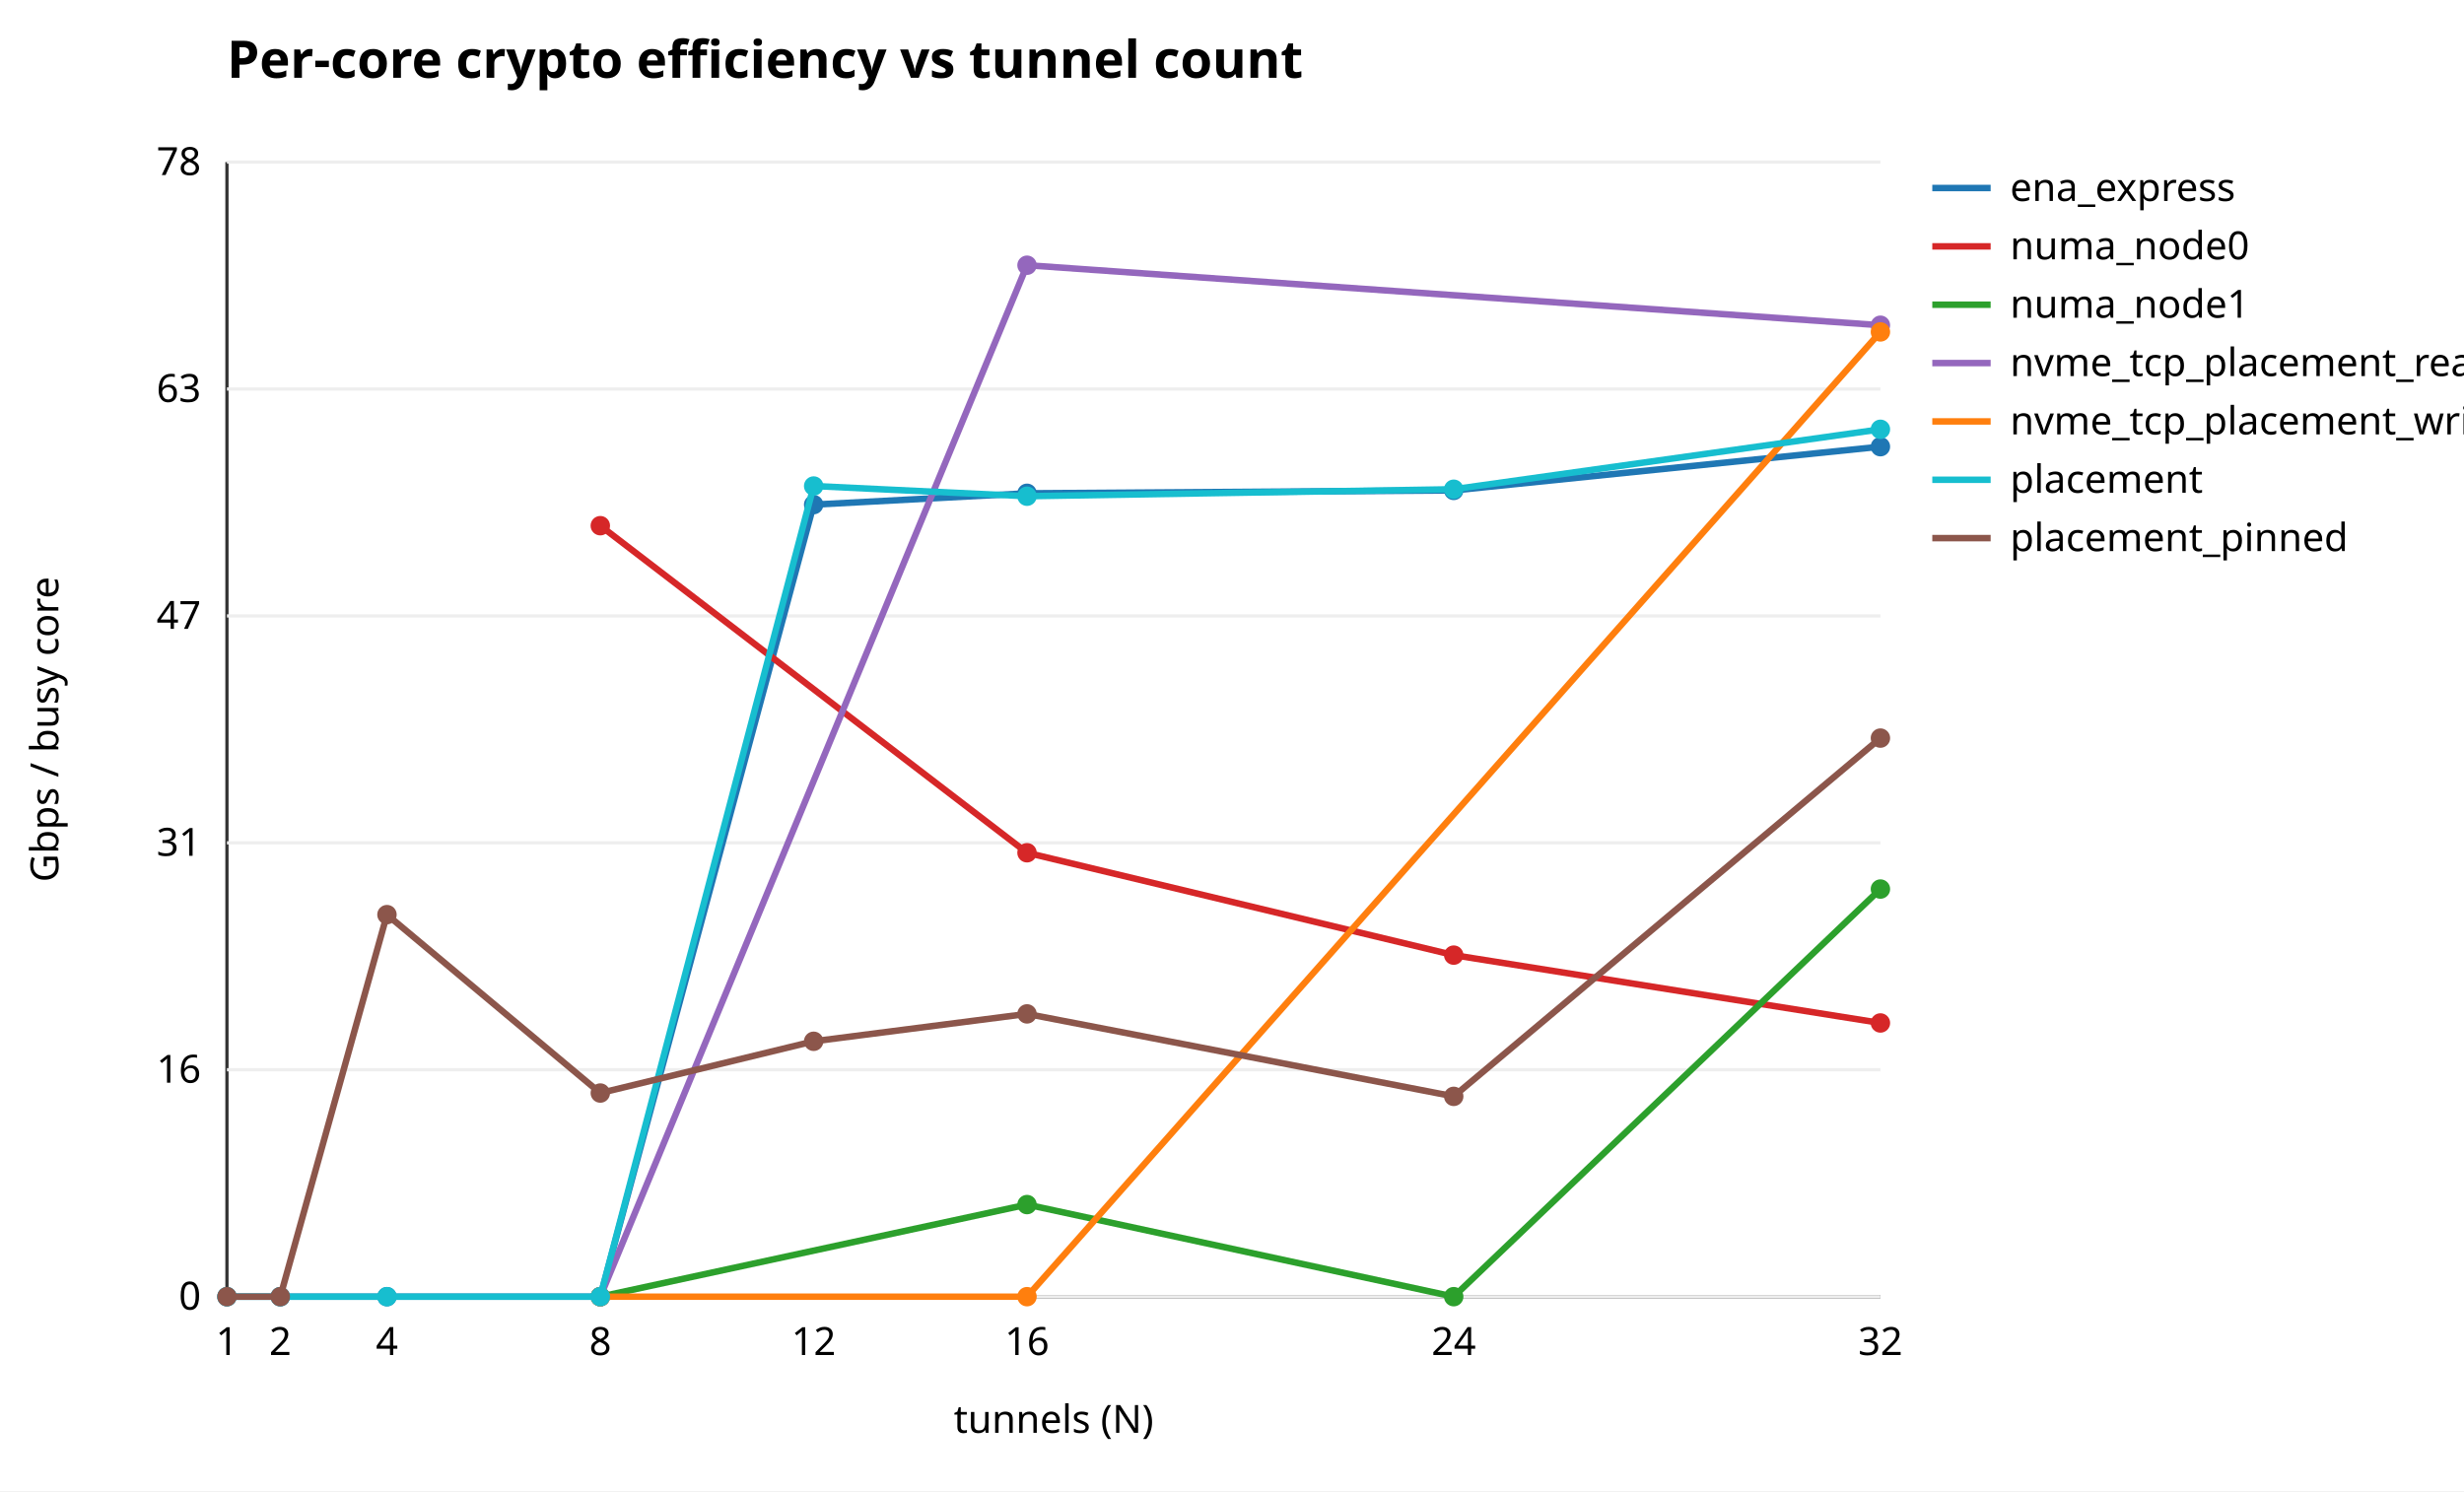
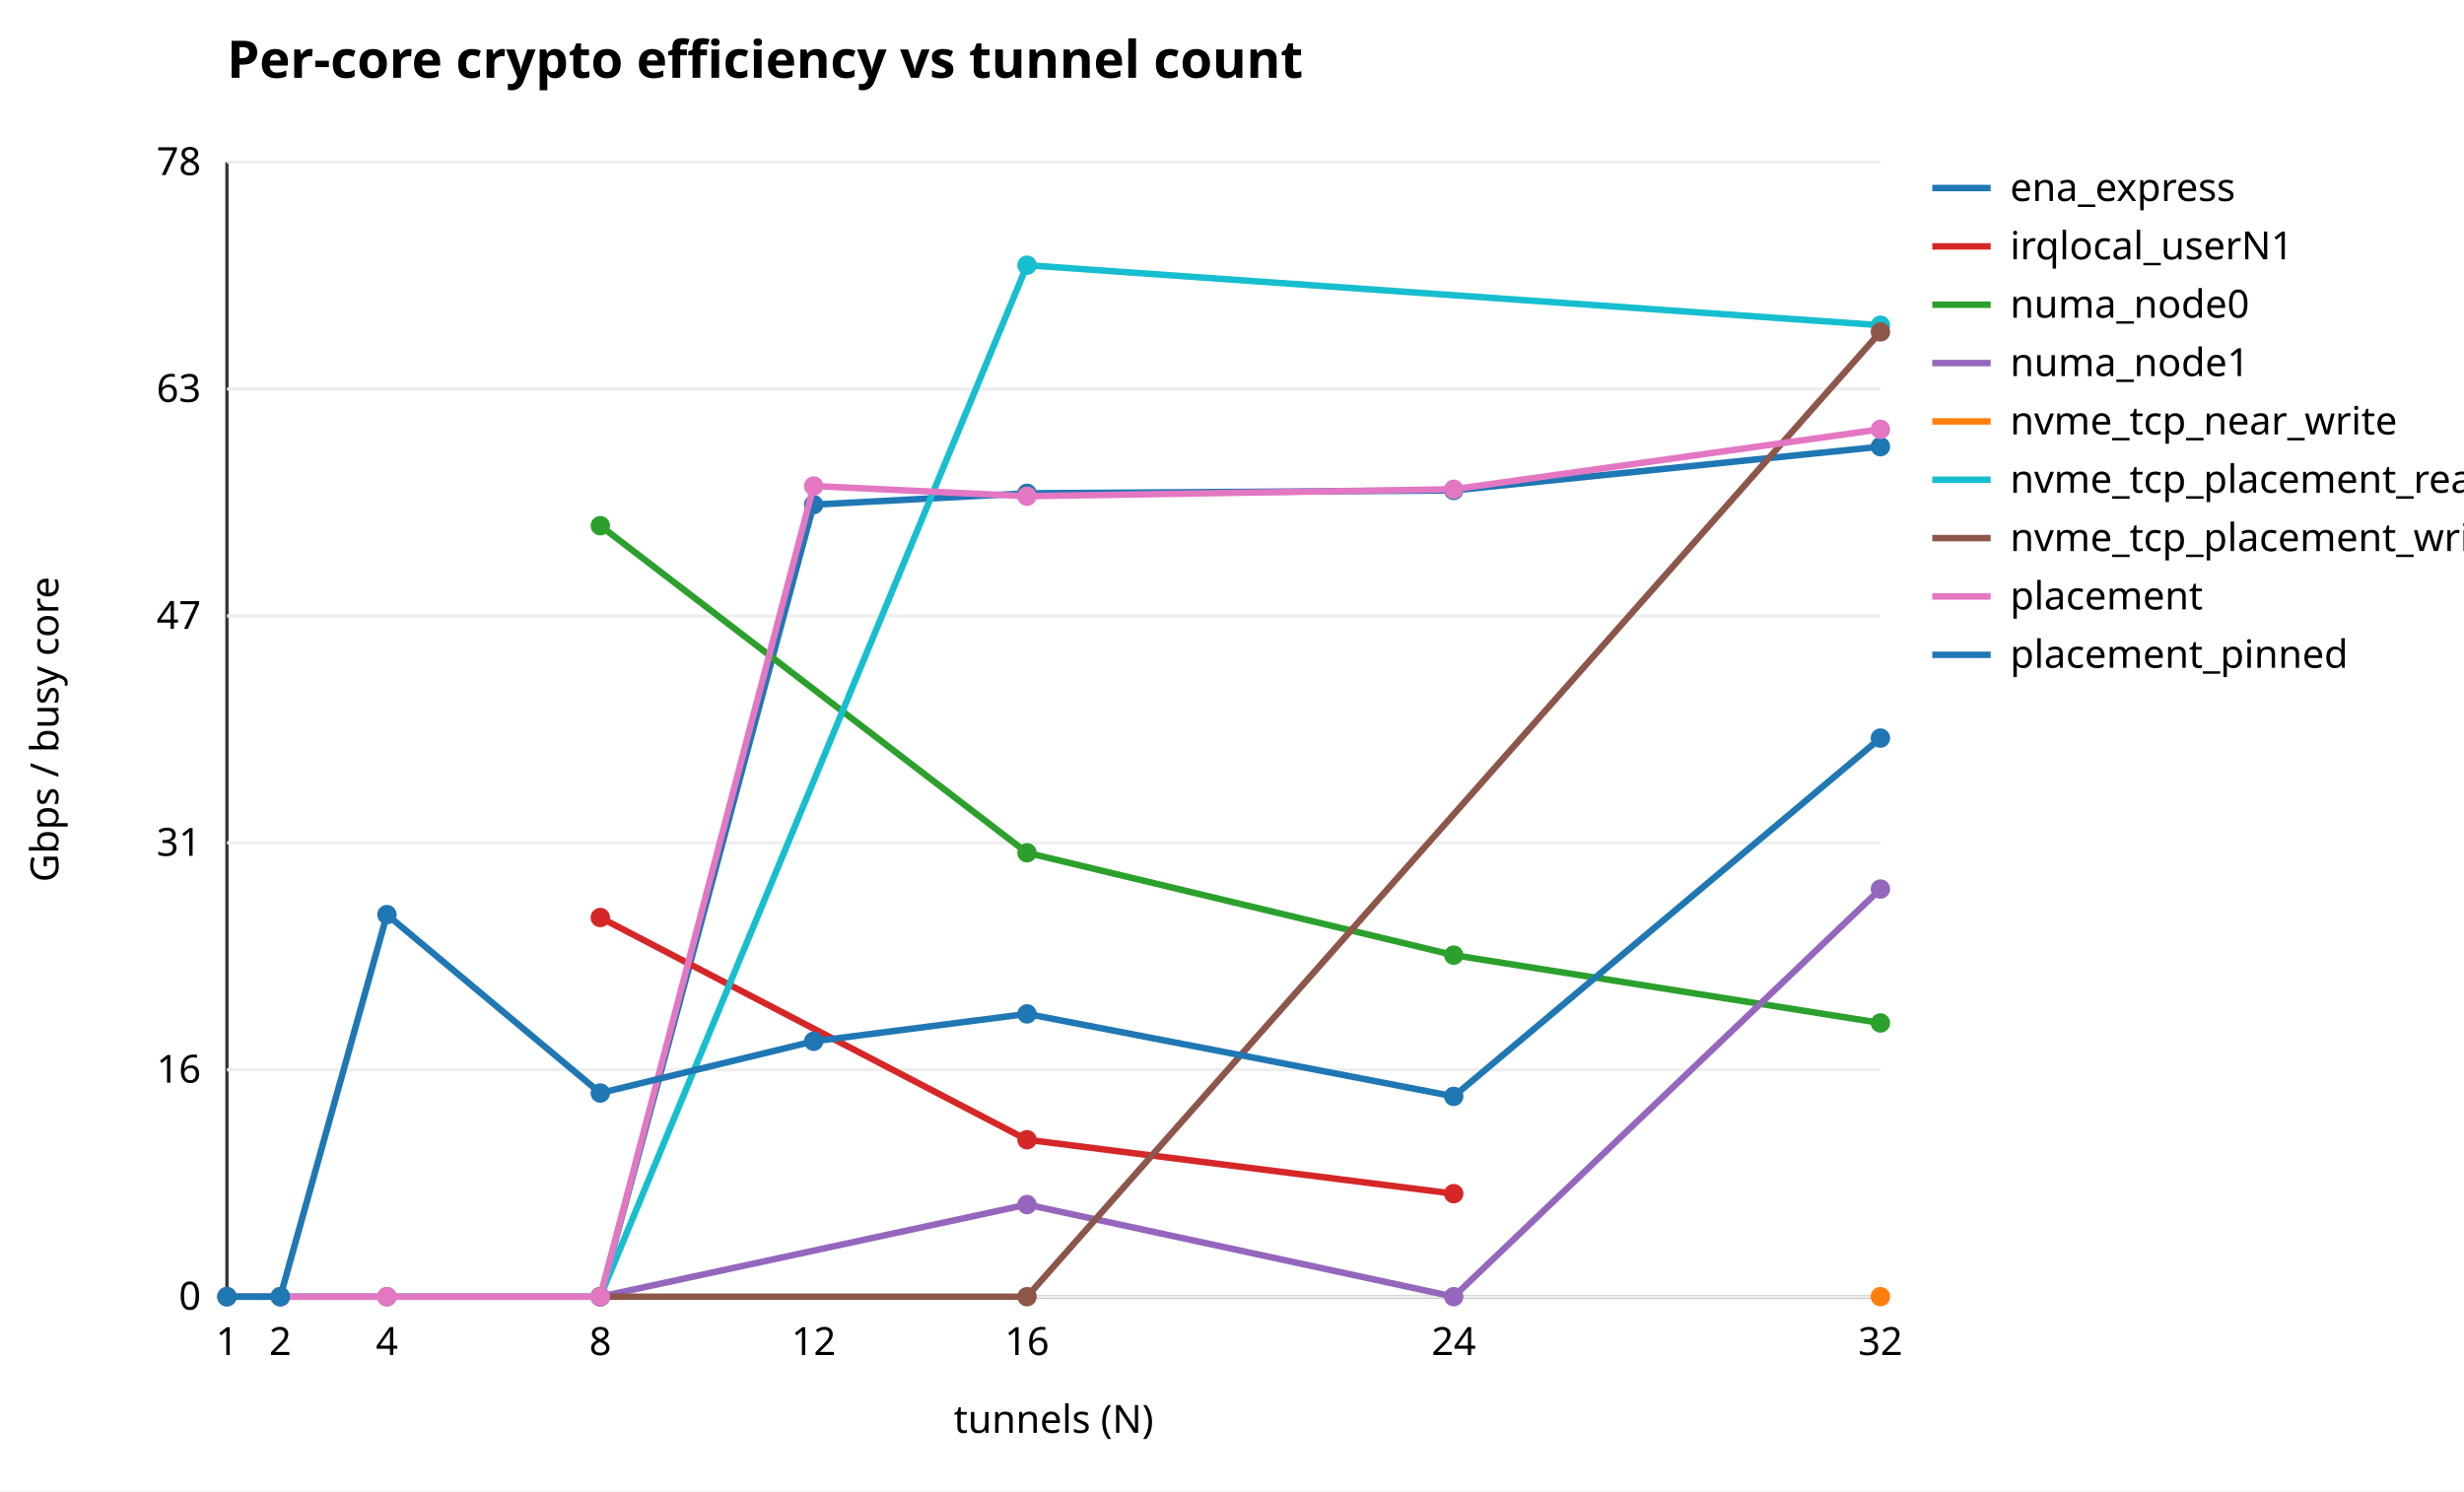
<svg xmlns="http://www.w3.org/2000/svg" width="760" height="460" font-family="sans-serif" font-size="12">
  <rect width="760" height="460" fill="white" />
  <text x="70" y="24" font-size="16" font-weight="bold">Per-core crypto efficiency vs tunnel count</text>
  <line x1="70" y1="50" x2="70" y2="400" stroke="#333" />
  <line x1="70" y1="400" x2="580" y2="400" stroke="#333" />
  <line x1="70" y1="400" x2="580" y2="400" stroke="#eee" />
  <text x="62" y="404" text-anchor="end">0</text>
  <line x1="70" y1="330" x2="580" y2="330" stroke="#eee" />
  <text x="62" y="334" text-anchor="end">16</text>
  <line x1="70" y1="260" x2="580" y2="260" stroke="#eee" />
  <text x="62" y="264" text-anchor="end">31</text>
  <line x1="70" y1="190" x2="580" y2="190" stroke="#eee" />
  <text x="62" y="194" text-anchor="end">47</text>
  <line x1="70" y1="120" x2="580" y2="120" stroke="#eee" />
  <text x="62" y="124" text-anchor="end">63</text>
  <line x1="70" y1="50" x2="580" y2="50" stroke="#eee" />
  <text x="62" y="54" text-anchor="end">78</text>
  <text x="70" y="418" text-anchor="middle">1</text>
  <text x="86.452" y="418" text-anchor="middle">2</text>
  <text x="119.355" y="418" text-anchor="middle">4</text>
  <text x="185.161" y="418" text-anchor="middle">8</text>
  <text x="250.968" y="418" text-anchor="middle">12</text>
  <text x="316.774" y="418" text-anchor="middle">16</text>
  <text x="448.387" y="418" text-anchor="middle">24</text>
  <text x="580" y="418" text-anchor="middle">32</text>
  <text x="325" y="442" text-anchor="middle">tunnels (N)</text>
  <text x="18" y="225" text-anchor="middle" transform="rotate(-90 18 225)">Gbps / busy core</text>
  <path d="M70 400 L86.452 400 L119.355 400 L185.161 400 L250.968 155.668 L316.774 152.172 L448.387 151.281 L580 137.793 " fill="none" stroke="#1f77b4" stroke-width="2" />
  <circle cx="70" cy="400" r="3" fill="#1f77b4" />
  <circle cx="86.452" cy="400" r="3" fill="#1f77b4" />
  <circle cx="119.355" cy="400" r="3" fill="#1f77b4" />
  <circle cx="185.161" cy="400" r="3" fill="#1f77b4" />
  <circle cx="250.968" cy="155.668" r="3" fill="#1f77b4" />
  <circle cx="316.774" cy="152.172" r="3" fill="#1f77b4" />
  <circle cx="448.387" cy="151.281" r="3" fill="#1f77b4" />
  <circle cx="580" cy="137.793" r="3" fill="#1f77b4" />
  <line x1="596" y1="58" x2="614" y2="58" stroke="#1f77b4" stroke-width="2" />
  <text x="620" y="62">ena_express</text>
-   <path d="M185.161 162.167 L316.774 263.06 L448.387 294.642 L580 315.567 " fill="none" stroke="#d62728" stroke-width="2" />
-   <circle cx="185.161" cy="162.167" r="3" fill="#d62728" />
-   <circle cx="316.774" cy="263.06" r="3" fill="#d62728" />
-   <circle cx="448.387" cy="294.642" r="3" fill="#d62728" />
-   <circle cx="580" cy="315.567" r="3" fill="#d62728" />
+   <path d="M185.161 283.044 L316.774 351.592 L448.387 368.227 " fill="none" stroke="#d62728" stroke-width="2" />
+   <circle cx="185.161" cy="283.044" r="3" fill="#d62728" />
+   <circle cx="316.774" cy="351.592" r="3" fill="#d62728" />
+   <circle cx="448.387" cy="368.227" r="3" fill="#d62728" />
  <line x1="596" y1="76" x2="614" y2="76" stroke="#d62728" stroke-width="2" />
-   <text x="620" y="80">numa_node0</text>
-   <path d="M185.161 400 L316.774 371.59 L448.387 400 L580 274.258 " fill="none" stroke="#2ca02c" stroke-width="2" />
-   <circle cx="185.161" cy="400" r="3" fill="#2ca02c" />
-   <circle cx="316.774" cy="371.59" r="3" fill="#2ca02c" />
-   <circle cx="448.387" cy="400" r="3" fill="#2ca02c" />
-   <circle cx="580" cy="274.258" r="3" fill="#2ca02c" />
+   <text x="620" y="80">irqlocal_userN1</text>
+   <path d="M185.161 162.167 L316.774 263.06 L448.387 294.642 L580 315.567 " fill="none" stroke="#2ca02c" stroke-width="2" />
+   <circle cx="185.161" cy="162.167" r="3" fill="#2ca02c" />
+   <circle cx="316.774" cy="263.06" r="3" fill="#2ca02c" />
+   <circle cx="448.387" cy="294.642" r="3" fill="#2ca02c" />
+   <circle cx="580" cy="315.567" r="3" fill="#2ca02c" />
  <line x1="596" y1="94" x2="614" y2="94" stroke="#2ca02c" stroke-width="2" />
-   <text x="620" y="98">numa_node1</text>
-   <path d="M185.161 400 L316.774 81.818 L580 100.33 " fill="none" stroke="#9467bd" stroke-width="2" />
+   <text x="620" y="98">numa_node0</text>
+   <path d="M185.161 400 L316.774 371.59 L448.387 400 L580 274.258 " fill="none" stroke="#9467bd" stroke-width="2" />
  <circle cx="185.161" cy="400" r="3" fill="#9467bd" />
-   <circle cx="316.774" cy="81.818" r="3" fill="#9467bd" />
-   <circle cx="580" cy="100.33" r="3" fill="#9467bd" />
+   <circle cx="316.774" cy="371.59" r="3" fill="#9467bd" />
+   <circle cx="448.387" cy="400" r="3" fill="#9467bd" />
+   <circle cx="580" cy="274.258" r="3" fill="#9467bd" />
  <line x1="596" y1="112" x2="614" y2="112" stroke="#9467bd" stroke-width="2" />
-   <text x="620" y="116">nvme_tcp_placement_read</text>
-   <path d="M185.161 400 L316.774 400 L580 102.391 " fill="none" stroke="#ff7f0e" stroke-width="2" />
-   <circle cx="185.161" cy="400" r="3" fill="#ff7f0e" />
-   <circle cx="316.774" cy="400" r="3" fill="#ff7f0e" />
-   <circle cx="580" cy="102.391" r="3" fill="#ff7f0e" />
+   <text x="620" y="116">numa_node1</text>
+   <path d="M580 400 " fill="none" stroke="#ff7f0e" stroke-width="2" />
+   <circle cx="580" cy="400" r="3" fill="#ff7f0e" />
  <line x1="596" y1="130" x2="614" y2="130" stroke="#ff7f0e" stroke-width="2" />
-   <text x="620" y="134">nvme_tcp_placement_write</text>
-   <path d="M70 400 L86.452 400 L119.355 400 L185.161 400 L250.968 149.93 L316.774 153.074 L448.387 150.923 L580 132.433 " fill="none" stroke="#17becf" stroke-width="2" />
-   <circle cx="70" cy="400" r="3" fill="#17becf" />
-   <circle cx="86.452" cy="400" r="3" fill="#17becf" />
-   <circle cx="119.355" cy="400" r="3" fill="#17becf" />
+   <text x="620" y="134">nvme_tcp_near_write</text>
+   <path d="M185.161 400 L316.774 81.818 L580 100.33 " fill="none" stroke="#17becf" stroke-width="2" />
  <circle cx="185.161" cy="400" r="3" fill="#17becf" />
-   <circle cx="250.968" cy="149.93" r="3" fill="#17becf" />
-   <circle cx="316.774" cy="153.074" r="3" fill="#17becf" />
-   <circle cx="448.387" cy="150.923" r="3" fill="#17becf" />
-   <circle cx="580" cy="132.433" r="3" fill="#17becf" />
+   <circle cx="316.774" cy="81.818" r="3" fill="#17becf" />
+   <circle cx="580" cy="100.33" r="3" fill="#17becf" />
  <line x1="596" y1="148" x2="614" y2="148" stroke="#17becf" stroke-width="2" />
-   <text x="620" y="152">placement</text>
-   <path d="M70 400 L86.452 400 L119.355 282.148 L185.161 337.186 L250.968 321.219 L316.774 312.77 L448.387 338.21 L580 227.69 " fill="none" stroke="#8c564b" stroke-width="2" />
-   <circle cx="70" cy="400" r="3" fill="#8c564b" />
-   <circle cx="86.452" cy="400" r="3" fill="#8c564b" />
-   <circle cx="119.355" cy="282.148" r="3" fill="#8c564b" />
-   <circle cx="185.161" cy="337.186" r="3" fill="#8c564b" />
-   <circle cx="250.968" cy="321.219" r="3" fill="#8c564b" />
-   <circle cx="316.774" cy="312.77" r="3" fill="#8c564b" />
-   <circle cx="448.387" cy="338.21" r="3" fill="#8c564b" />
-   <circle cx="580" cy="227.69" r="3" fill="#8c564b" />
+   <text x="620" y="152">nvme_tcp_placement_read</text>
+   <path d="M185.161 400 L316.774 400 L580 102.391 " fill="none" stroke="#8c564b" stroke-width="2" />
+   <circle cx="185.161" cy="400" r="3" fill="#8c564b" />
+   <circle cx="316.774" cy="400" r="3" fill="#8c564b" />
+   <circle cx="580" cy="102.391" r="3" fill="#8c564b" />
  <line x1="596" y1="166" x2="614" y2="166" stroke="#8c564b" stroke-width="2" />
-   <text x="620" y="170">placement_pinned</text>
+   <text x="620" y="170">nvme_tcp_placement_write</text>
+   <path d="M70 400 L86.452 400 L119.355 400 L185.161 400 L250.968 149.93 L316.774 153.074 L448.387 150.923 L580 132.433 " fill="none" stroke="#e377c2" stroke-width="2" />
+   <circle cx="70" cy="400" r="3" fill="#e377c2" />
+   <circle cx="86.452" cy="400" r="3" fill="#e377c2" />
+   <circle cx="119.355" cy="400" r="3" fill="#e377c2" />
+   <circle cx="185.161" cy="400" r="3" fill="#e377c2" />
+   <circle cx="250.968" cy="149.93" r="3" fill="#e377c2" />
+   <circle cx="316.774" cy="153.074" r="3" fill="#e377c2" />
+   <circle cx="448.387" cy="150.923" r="3" fill="#e377c2" />
+   <circle cx="580" cy="132.433" r="3" fill="#e377c2" />
+   <line x1="596" y1="184" x2="614" y2="184" stroke="#e377c2" stroke-width="2" />
+   <text x="620" y="188">placement</text>
+   <path d="M70 400 L86.452 400 L119.355 282.148 L185.161 337.186 L250.968 321.219 L316.774 312.77 L448.387 338.21 L580 227.69 " fill="none" stroke="#1f77b4" stroke-width="2" />
+   <circle cx="70" cy="400" r="3" fill="#1f77b4" />
+   <circle cx="86.452" cy="400" r="3" fill="#1f77b4" />
+   <circle cx="119.355" cy="282.148" r="3" fill="#1f77b4" />
+   <circle cx="185.161" cy="337.186" r="3" fill="#1f77b4" />
+   <circle cx="250.968" cy="321.219" r="3" fill="#1f77b4" />
+   <circle cx="316.774" cy="312.77" r="3" fill="#1f77b4" />
+   <circle cx="448.387" cy="338.21" r="3" fill="#1f77b4" />
+   <circle cx="580" cy="227.69" r="3" fill="#1f77b4" />
+   <line x1="596" y1="202" x2="614" y2="202" stroke="#1f77b4" stroke-width="2" />
+   <text x="620" y="206">placement_pinned</text>
</svg>
